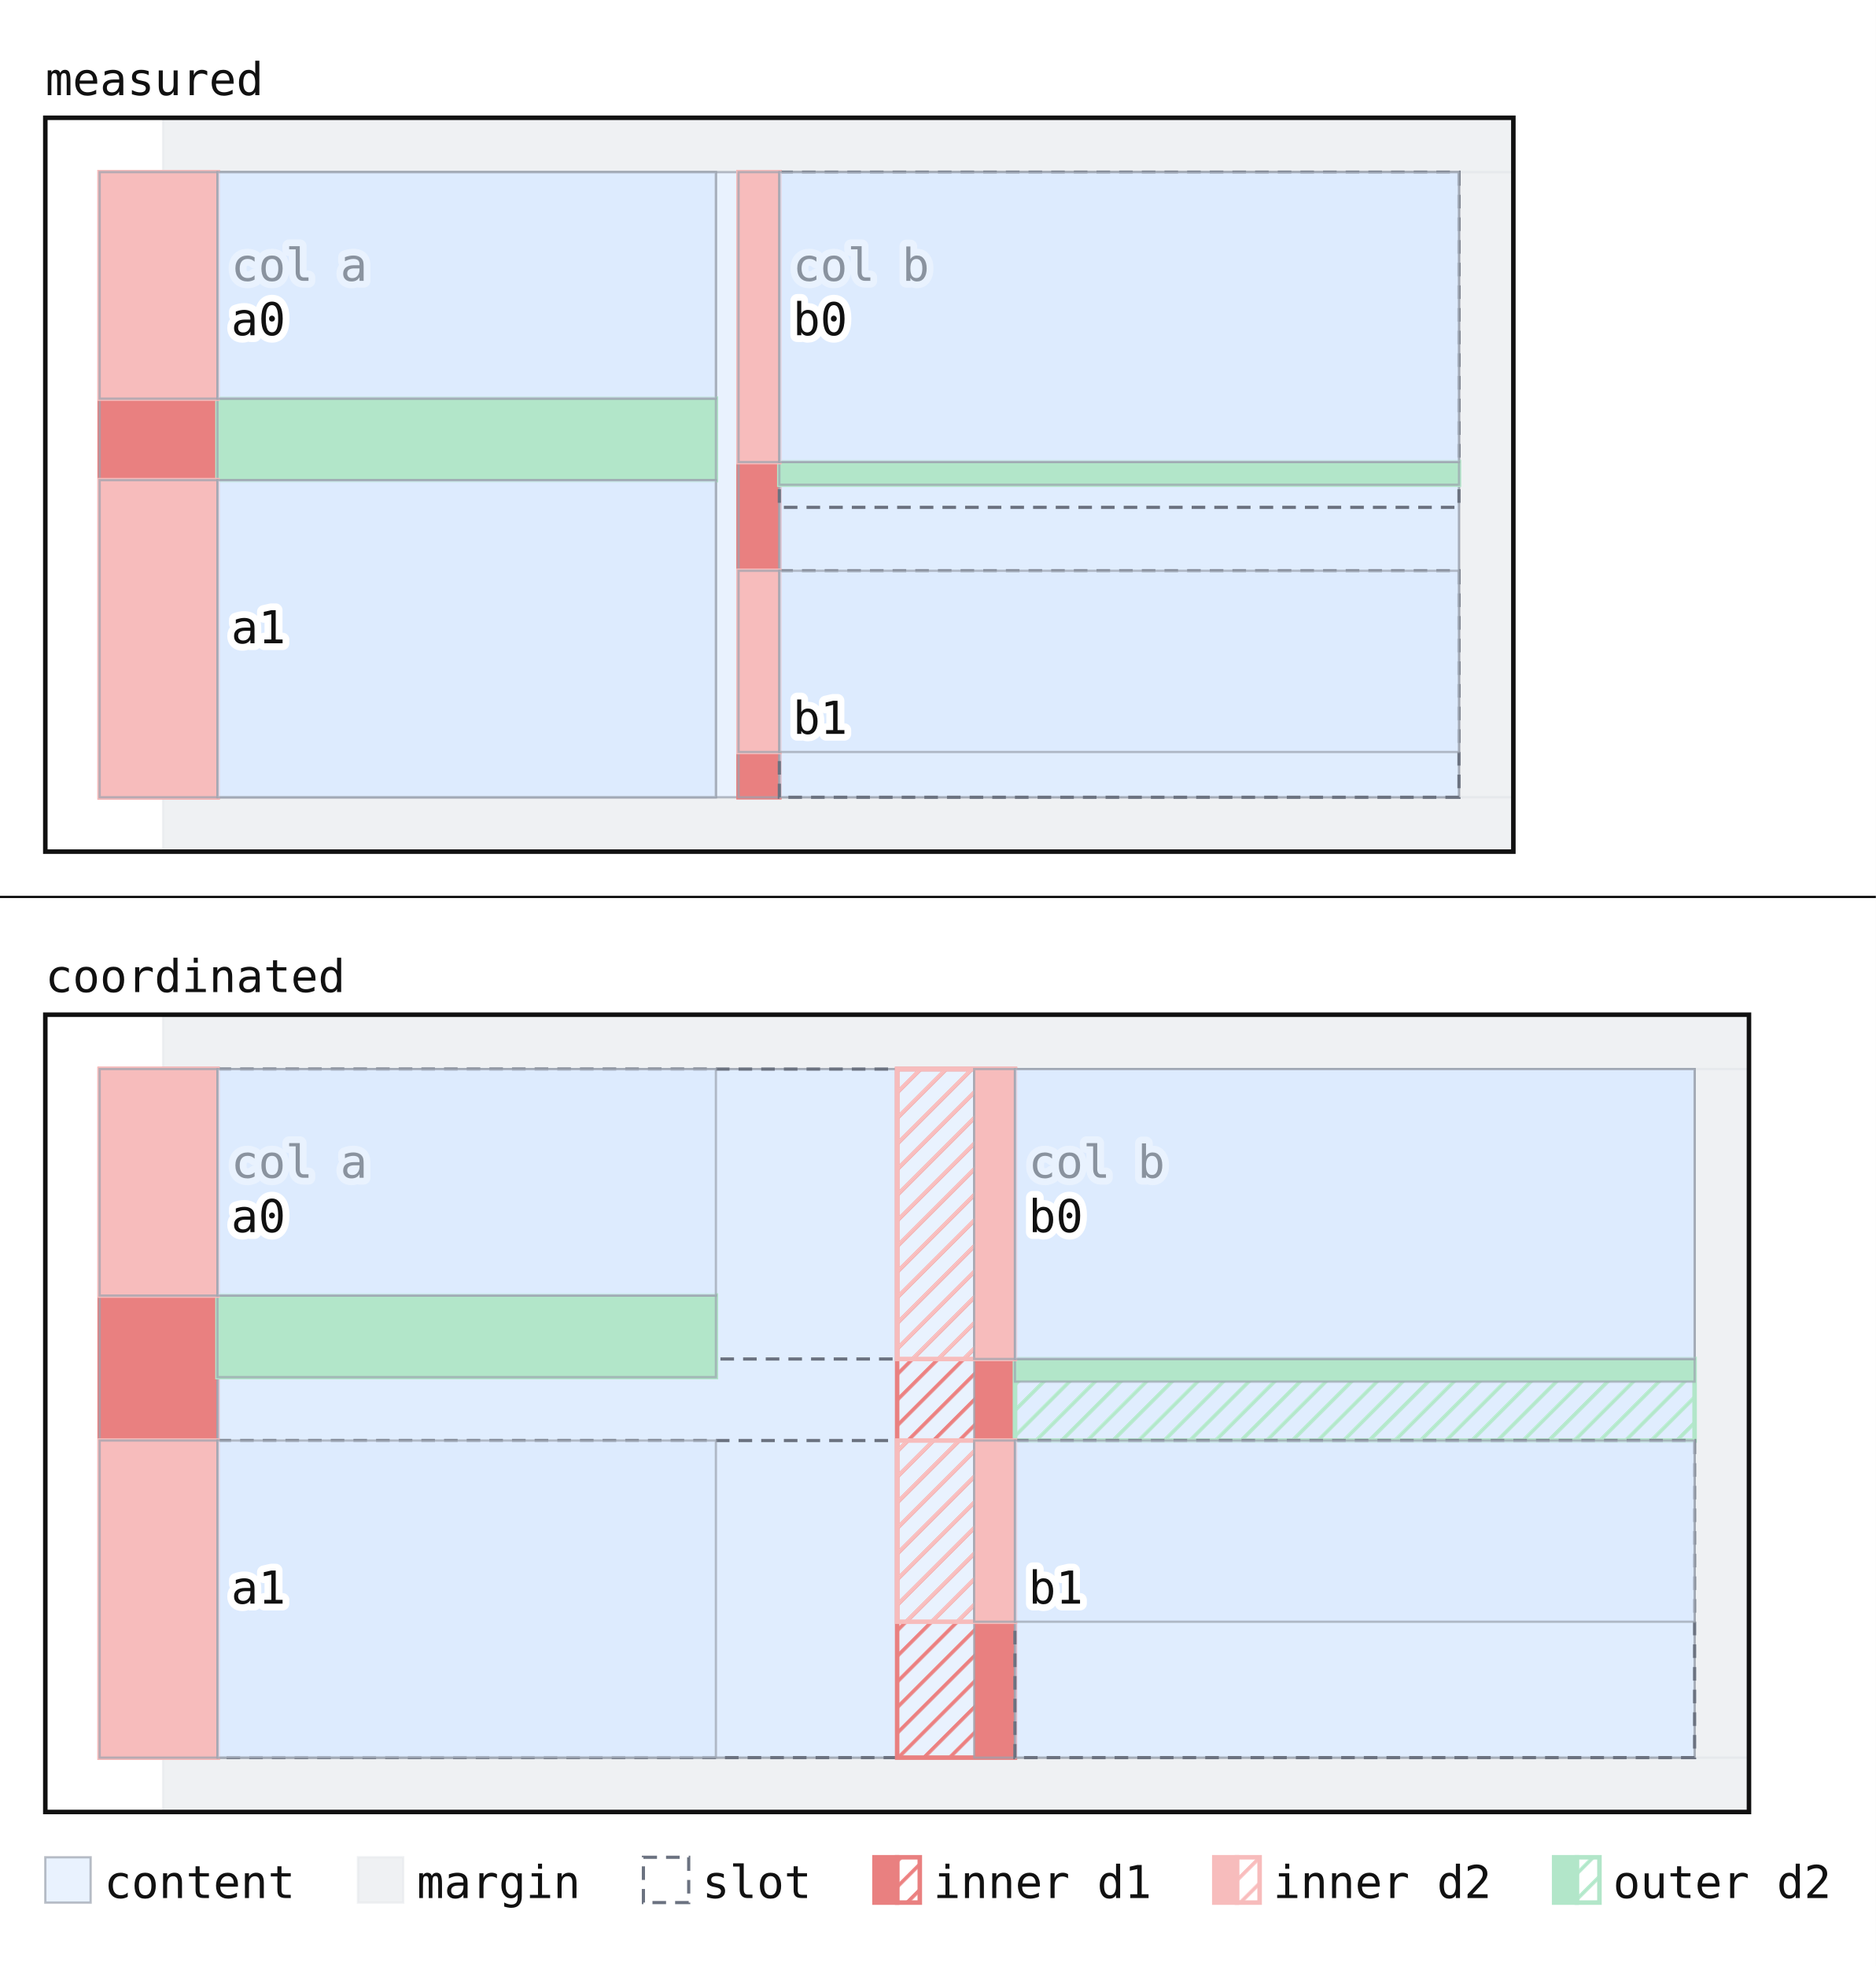
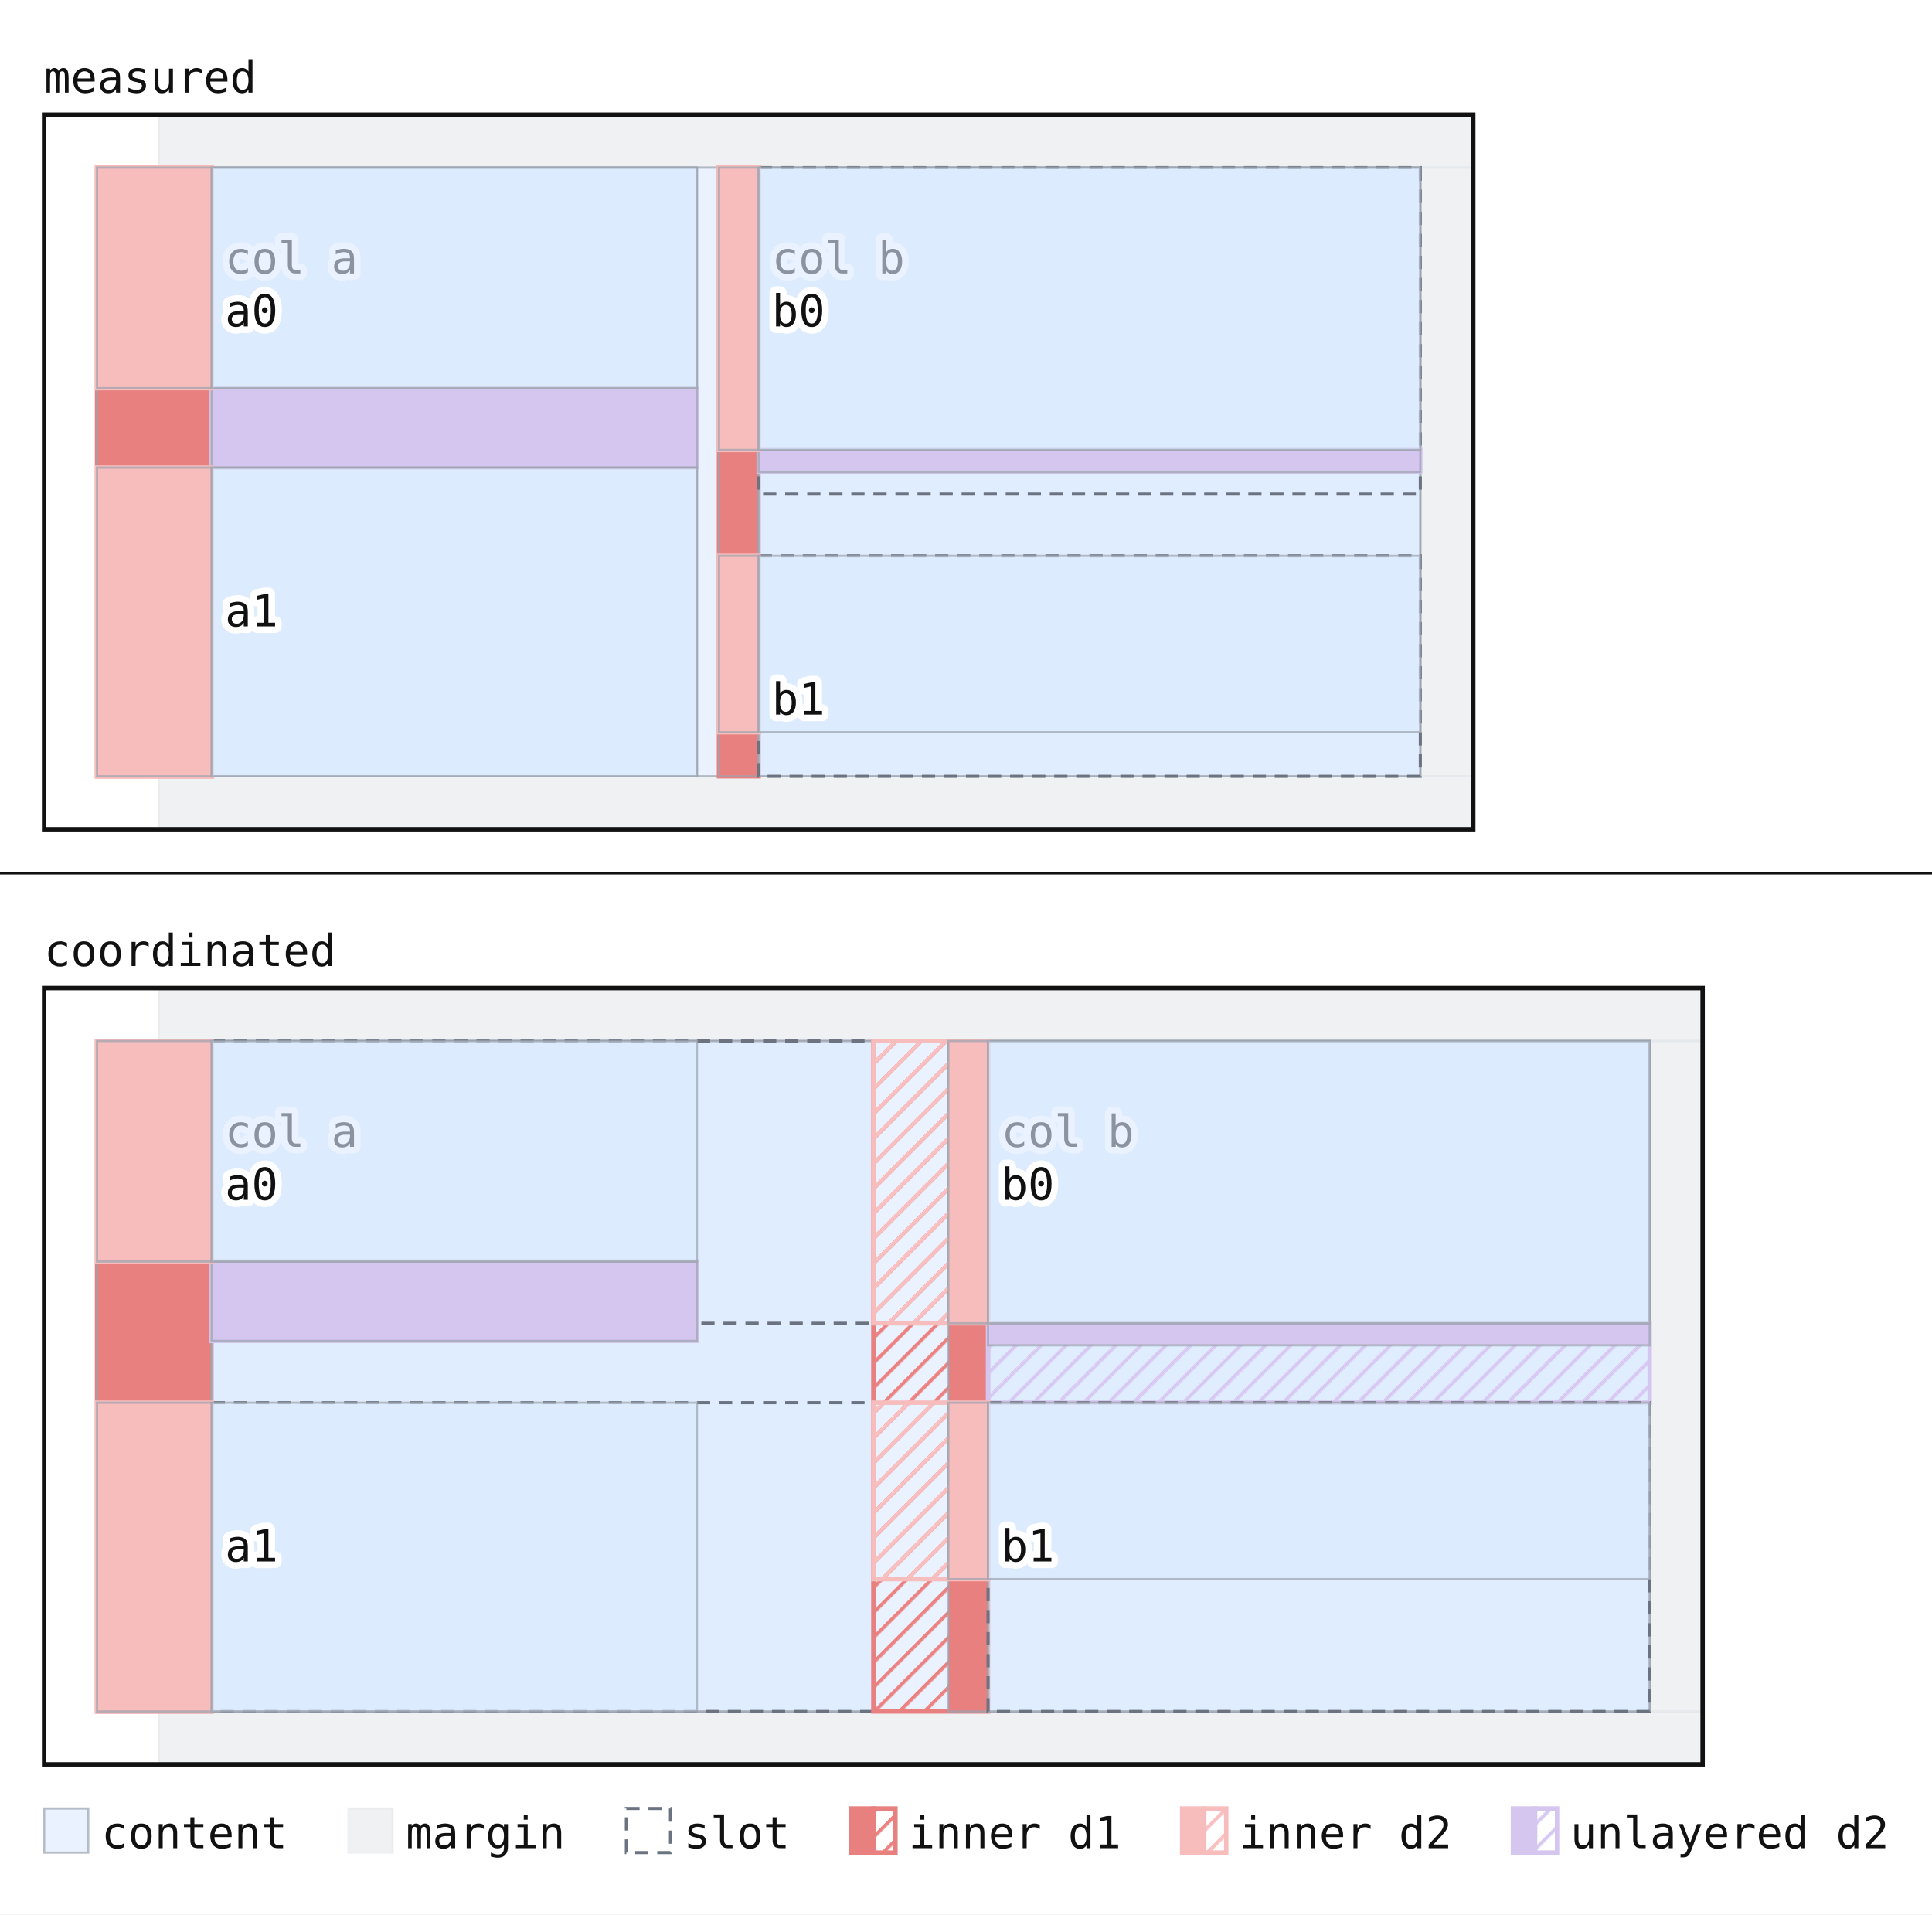
- <svg xmlns="http://www.w3.org/2000/svg" viewBox="-10 -10 414 434" font-family="monospace" font-size="10">
+ <svg xmlns="http://www.w3.org/2000/svg" viewBox="-10 -10 438 434" font-family="monospace" font-size="10">
  <defs>
    <pattern id="hatch-i1" patternUnits="userSpaceOnUse" width="4" height="4" patternTransform="rotate(45)">
      <line x1="0" y1="0" x2="0" y2="4" stroke="#e98080" stroke-width="1.6" />
    </pattern>
    <pattern id="hatch-i2" patternUnits="userSpaceOnUse" width="4" height="4" patternTransform="rotate(45)">
      <line x1="0" y1="0" x2="0" y2="4" stroke="#f7bcbc" stroke-width="1.6" />
    </pattern>
-     <pattern id="hatch-o2" patternUnits="userSpaceOnUse" width="4" height="4" patternTransform="rotate(45)">
-       <line x1="0" y1="0" x2="0" y2="4" stroke="#b2e6c9" stroke-width="1.6" />
+     <pattern id="hatch-u2" patternUnits="userSpaceOnUse" width="4" height="4" patternTransform="rotate(45)">
+       <line x1="0" y1="0" x2="0" y2="4" stroke="#d5c6ef" stroke-width="1.6" />
    </pattern>
  </defs>
-   <rect x="-10" y="-10" width="414" height="434" fill="#ffffff" />
+   <rect x="-10" y="-10" width="438" height="434" fill="#ffffff" />
  <rect x="0" y="0" width="0" height="0" fill="#dbeafe" fill-opacity="0.6" stroke="#9ca3af" stroke-width="0.5" stroke-opacity="0.7" />
  <text x="0" y="11" fill="#111111" stroke="#ffffff" stroke-width="3" stroke-linejoin="round" paint-order="stroke">measured</text>
  <rect x="26" y="16" width="298" height="12" fill="#e5e7eb" fill-opacity="0.6" stroke="#e5e7eb" stroke-width="0.5" stroke-opacity="0.6" />
  <rect x="26" y="166" width="298" height="12" fill="#e5e7eb" fill-opacity="0.6" stroke="#e5e7eb" stroke-width="0.5" stroke-opacity="0.6" />
  <rect x="26" y="28" width="12" height="138" fill="#e5e7eb" fill-opacity="0.6" stroke="#e5e7eb" stroke-width="0.5" stroke-opacity="0.6" />
  <rect x="312" y="28" width="12" height="138" fill="#e5e7eb" fill-opacity="0.6" stroke="#e5e7eb" stroke-width="0.5" stroke-opacity="0.6" />
  <rect x="38" y="28" width="274" height="138" fill="#dbeafe" fill-opacity="0.6" stroke="#9ca3af" stroke-width="0.5" stroke-opacity="0.7" />
  <rect x="12" y="28" width="26" height="138" fill="url(#hatch-i1)" stroke="#e98080" stroke-width="1" />
  <rect x="12" y="28" width="26" height="138" fill="#e98080" stroke="#9ca3af" stroke-width="0.5" stroke-opacity="0.7" />
  <rect x="38" y="28" width="110" height="138" fill="#dbeafe" fill-opacity="0.6" stroke="#9ca3af" stroke-width="0.5" stroke-opacity="0.7" />
  <text x="41" y="52" fill="#111111" stroke="#ffffff" stroke-width="3" stroke-linejoin="round" paint-order="stroke">col a</text>
-   <rect x="38" y="78" width="110" height="18" fill="url(#hatch-o2)" stroke="#b2e6c9" stroke-width="1" />
-   <rect x="38" y="78" width="110" height="18" fill="#b2e6c9" stroke="#9ca3af" stroke-width="0.5" stroke-opacity="0.7" />
+   <rect x="38" y="78" width="110" height="18" fill="url(#hatch-u2)" stroke="#d5c6ef" stroke-width="1" />
+   <rect x="38" y="78" width="110" height="18" fill="#d5c6ef" stroke="#9ca3af" stroke-width="0.5" stroke-opacity="0.7" />
  <rect x="12" y="28" width="26" height="50" fill="url(#hatch-i2)" stroke="#f7bcbc" stroke-width="1" />
  <rect x="12" y="28" width="26" height="50" fill="#f7bcbc" stroke="#9ca3af" stroke-width="0.5" stroke-opacity="0.7" />
  <rect x="38" y="28" width="110" height="50" fill="#dbeafe" fill-opacity="0.6" stroke="#9ca3af" stroke-width="0.5" stroke-opacity="0.7" />
  <text x="41" y="64" fill="#111111" stroke="#ffffff" stroke-width="3" stroke-linejoin="round" paint-order="stroke">a0</text>
  <rect x="12" y="96" width="26" height="70" fill="url(#hatch-i2)" stroke="#f7bcbc" stroke-width="1" />
  <rect x="12" y="96" width="26" height="70" fill="#f7bcbc" stroke="#9ca3af" stroke-width="0.5" stroke-opacity="0.7" />
  <rect x="38" y="96" width="110" height="70" fill="#dbeafe" fill-opacity="0.6" stroke="#9ca3af" stroke-width="0.5" stroke-opacity="0.7" />
  <text x="41" y="132" fill="#111111" stroke="#ffffff" stroke-width="3" stroke-linejoin="round" paint-order="stroke">a1</text>
  <rect x="153" y="28" width="9" height="138" fill="url(#hatch-i1)" stroke="#e98080" stroke-width="1" />
  <rect x="153" y="28" width="9" height="138" fill="#e98080" stroke="#9ca3af" stroke-width="0.5" stroke-opacity="0.7" />
  <rect x="162" y="28" width="150" height="138" fill="#dbeafe" fill-opacity="0.6" stroke="#9ca3af" stroke-width="0.5" stroke-opacity="0.7" />
  <text x="165" y="52" fill="#111111" stroke="#ffffff" stroke-width="3" stroke-linejoin="round" paint-order="stroke">col b</text>
  <rect x="162" y="28" width="150" height="74" fill="none" stroke="#6b7280" stroke-width="0.7" stroke-dasharray="3 2" />
-   <rect x="162" y="92" width="150" height="5" fill="url(#hatch-o2)" stroke="#b2e6c9" stroke-width="1" />
-   <rect x="162" y="92" width="150" height="5" fill="#b2e6c9" stroke="#9ca3af" stroke-width="0.5" stroke-opacity="0.7" />
+   <rect x="162" y="92" width="150" height="5" fill="url(#hatch-u2)" stroke="#d5c6ef" stroke-width="1" />
+   <rect x="162" y="92" width="150" height="5" fill="#d5c6ef" stroke="#9ca3af" stroke-width="0.5" stroke-opacity="0.7" />
  <rect x="153" y="28" width="9" height="64" fill="url(#hatch-i2)" stroke="#f7bcbc" stroke-width="1" />
  <rect x="153" y="28" width="9" height="64" fill="#f7bcbc" stroke="#9ca3af" stroke-width="0.5" stroke-opacity="0.7" />
  <rect x="162" y="28" width="150" height="64" fill="#dbeafe" fill-opacity="0.6" stroke="#9ca3af" stroke-width="0.5" stroke-opacity="0.7" />
  <text x="165" y="64" fill="#111111" stroke="#ffffff" stroke-width="3" stroke-linejoin="round" paint-order="stroke">b0</text>
  <rect x="162" y="116" width="150" height="50" fill="none" stroke="#6b7280" stroke-width="0.7" stroke-dasharray="3 2" />
  <rect x="153" y="116" width="9" height="40" fill="url(#hatch-i2)" stroke="#f7bcbc" stroke-width="1" />
  <rect x="153" y="116" width="9" height="40" fill="#f7bcbc" stroke="#9ca3af" stroke-width="0.5" stroke-opacity="0.7" />
  <rect x="162" y="116" width="150" height="40" fill="#dbeafe" fill-opacity="0.6" stroke="#9ca3af" stroke-width="0.5" stroke-opacity="0.7" />
  <text x="165" y="152" fill="#111111" stroke="#ffffff" stroke-width="3" stroke-linejoin="round" paint-order="stroke">b1</text>
  <rect x="0" y="16" width="324" height="162" fill="none" stroke="#111111" stroke-width="1" />
  <rect x="0" y="198" width="0" height="0" fill="#dbeafe" fill-opacity="0.6" stroke="#9ca3af" stroke-width="0.5" stroke-opacity="0.7" />
  <text x="0" y="209" fill="#111111" stroke="#ffffff" stroke-width="3" stroke-linejoin="round" paint-order="stroke">coordinated</text>
  <rect x="26" y="214" width="350" height="12" fill="#e5e7eb" fill-opacity="0.6" stroke="#e5e7eb" stroke-width="0.5" stroke-opacity="0.6" />
  <rect x="26" y="378" width="350" height="12" fill="#e5e7eb" fill-opacity="0.6" stroke="#e5e7eb" stroke-width="0.5" stroke-opacity="0.6" />
  <rect x="26" y="226" width="12" height="152" fill="#e5e7eb" fill-opacity="0.6" stroke="#e5e7eb" stroke-width="0.5" stroke-opacity="0.6" />
  <rect x="364" y="226" width="12" height="152" fill="#e5e7eb" fill-opacity="0.6" stroke="#e5e7eb" stroke-width="0.5" stroke-opacity="0.6" />
  <rect x="38" y="226" width="326" height="152" fill="#dbeafe" fill-opacity="0.6" stroke="#9ca3af" stroke-width="0.5" stroke-opacity="0.7" />
  <rect x="12" y="226" width="26" height="152" fill="url(#hatch-i1)" stroke="#e98080" stroke-width="1" />
  <rect x="12" y="226" width="26" height="152" fill="#e98080" stroke="#9ca3af" stroke-width="0.5" stroke-opacity="0.7" />
  <rect x="38" y="226" width="150" height="152" fill="#dbeafe" fill-opacity="0.6" stroke="#9ca3af" stroke-width="0.5" stroke-opacity="0.7" />
  <text x="41" y="250" fill="#111111" stroke="#ffffff" stroke-width="3" stroke-linejoin="round" paint-order="stroke">col a</text>
  <rect x="38" y="226" width="150" height="64" fill="none" stroke="#6b7280" stroke-width="0.7" stroke-dasharray="3 2" />
-   <rect x="38" y="276" width="110" height="18" fill="url(#hatch-o2)" stroke="#b2e6c9" stroke-width="1" />
-   <rect x="38" y="276" width="110" height="18" fill="#b2e6c9" stroke="#9ca3af" stroke-width="0.5" stroke-opacity="0.7" />
+   <rect x="38" y="276" width="110" height="18" fill="url(#hatch-u2)" stroke="#d5c6ef" stroke-width="1" />
+   <rect x="38" y="276" width="110" height="18" fill="#d5c6ef" stroke="#9ca3af" stroke-width="0.5" stroke-opacity="0.7" />
  <rect x="12" y="226" width="26" height="50" fill="url(#hatch-i2)" stroke="#f7bcbc" stroke-width="1" />
  <rect x="12" y="226" width="26" height="50" fill="#f7bcbc" stroke="#9ca3af" stroke-width="0.5" stroke-opacity="0.7" />
  <rect x="38" y="226" width="110" height="50" fill="#dbeafe" fill-opacity="0.6" stroke="#9ca3af" stroke-width="0.5" stroke-opacity="0.7" />
  <text x="41" y="262" fill="#111111" stroke="#ffffff" stroke-width="3" stroke-linejoin="round" paint-order="stroke">a0</text>
  <rect x="38" y="308" width="150" height="70" fill="none" stroke="#6b7280" stroke-width="0.7" stroke-dasharray="3 2" />
  <rect x="12" y="308" width="26" height="70" fill="url(#hatch-i2)" stroke="#f7bcbc" stroke-width="1" />
  <rect x="12" y="308" width="26" height="70" fill="#f7bcbc" stroke="#9ca3af" stroke-width="0.5" stroke-opacity="0.7" />
  <rect x="38" y="308" width="110" height="70" fill="#dbeafe" fill-opacity="0.6" stroke="#9ca3af" stroke-width="0.5" stroke-opacity="0.7" />
  <text x="41" y="344" fill="#111111" stroke="#ffffff" stroke-width="3" stroke-linejoin="round" paint-order="stroke">a1</text>
  <rect x="188" y="226" width="26" height="152" fill="url(#hatch-i1)" stroke="#e98080" stroke-width="1" />
  <rect x="205" y="226" width="9" height="152" fill="#e98080" stroke="#9ca3af" stroke-width="0.5" stroke-opacity="0.7" />
  <rect x="214" y="226" width="150" height="152" fill="#dbeafe" fill-opacity="0.6" stroke="#9ca3af" stroke-width="0.5" stroke-opacity="0.7" />
  <text x="217" y="250" fill="#111111" stroke="#ffffff" stroke-width="3" stroke-linejoin="round" paint-order="stroke">col b</text>
-   <rect x="214" y="290" width="150" height="18" fill="url(#hatch-o2)" stroke="#b2e6c9" stroke-width="1" />
-   <rect x="214" y="290" width="150" height="5" fill="#b2e6c9" stroke="#9ca3af" stroke-width="0.5" stroke-opacity="0.7" />
+   <rect x="214" y="290" width="150" height="18" fill="url(#hatch-u2)" stroke="#d5c6ef" stroke-width="1" />
+   <rect x="214" y="290" width="150" height="5" fill="#d5c6ef" stroke="#9ca3af" stroke-width="0.5" stroke-opacity="0.7" />
  <rect x="188" y="226" width="26" height="64" fill="url(#hatch-i2)" stroke="#f7bcbc" stroke-width="1" />
  <rect x="205" y="226" width="9" height="64" fill="#f7bcbc" stroke="#9ca3af" stroke-width="0.5" stroke-opacity="0.7" />
  <rect x="214" y="226" width="150" height="64" fill="#dbeafe" fill-opacity="0.6" stroke="#9ca3af" stroke-width="0.5" stroke-opacity="0.7" />
  <text x="217" y="262" fill="#111111" stroke="#ffffff" stroke-width="3" stroke-linejoin="round" paint-order="stroke">b0</text>
  <rect x="214" y="308" width="150" height="70" fill="none" stroke="#6b7280" stroke-width="0.7" stroke-dasharray="3 2" />
  <rect x="188" y="308" width="26" height="40" fill="url(#hatch-i2)" stroke="#f7bcbc" stroke-width="1" />
  <rect x="205" y="308" width="9" height="40" fill="#f7bcbc" stroke="#9ca3af" stroke-width="0.5" stroke-opacity="0.7" />
  <rect x="214" y="308" width="150" height="40" fill="#dbeafe" fill-opacity="0.6" stroke="#9ca3af" stroke-width="0.5" stroke-opacity="0.7" />
  <text x="217" y="344" fill="#111111" stroke="#ffffff" stroke-width="3" stroke-linejoin="round" paint-order="stroke">b1</text>
  <rect x="0" y="214" width="376" height="176" fill="none" stroke="#111111" stroke-width="1" />
  <rect x="0" y="400" width="10" height="10" fill="#dbeafe" fill-opacity="0.6" stroke="#9ca3af" stroke-width="0.5" stroke-opacity="0.7" />
  <text x="13" y="409" fill="#111111" stroke="#ffffff" stroke-width="3" stroke-linejoin="round" paint-order="stroke">content</text>
  <rect x="69" y="400" width="10" height="10" fill="#e5e7eb" fill-opacity="0.6" stroke="#e5e7eb" stroke-width="0.5" stroke-opacity="0.6" />
  <text x="82" y="409" fill="#111111" stroke="#ffffff" stroke-width="3" stroke-linejoin="round" paint-order="stroke">margin</text>
  <rect x="132" y="400" width="10" height="10" fill="none" stroke="#6b7280" stroke-width="0.7" stroke-dasharray="3 2" />
  <text x="145" y="409" fill="#111111" stroke="#ffffff" stroke-width="3" stroke-linejoin="round" paint-order="stroke">slot</text>
  <rect x="183" y="400" width="5" height="10" fill="#e98080" stroke="#e98080" stroke-width="1" />
  <rect x="188" y="400" width="5" height="10" fill="url(#hatch-i1)" stroke="#e98080" stroke-width="1" />
  <text x="196" y="409" fill="#111111" stroke="#ffffff" stroke-width="3" stroke-linejoin="round" paint-order="stroke">inner d1</text>
  <rect x="258" y="400" width="5" height="10" fill="#f7bcbc" stroke="#f7bcbc" stroke-width="1" />
  <rect x="263" y="400" width="5" height="10" fill="url(#hatch-i2)" stroke="#f7bcbc" stroke-width="1" />
  <text x="271" y="409" fill="#111111" stroke="#ffffff" stroke-width="3" stroke-linejoin="round" paint-order="stroke">inner d2</text>
-   <rect x="333" y="400" width="5" height="10" fill="#b2e6c9" stroke="#b2e6c9" stroke-width="1" />
-   <rect x="338" y="400" width="5" height="10" fill="url(#hatch-o2)" stroke="#b2e6c9" stroke-width="1" />
-   <text x="346" y="409" fill="#111111" stroke="#ffffff" stroke-width="3" stroke-linejoin="round" paint-order="stroke">outer d2</text>
-   <line x1="-10" y1="188" x2="404" y2="188" stroke="#111111" stroke-width="0.5" />
+   <rect x="333" y="400" width="5" height="10" fill="#d5c6ef" stroke="#d5c6ef" stroke-width="1" />
+   <rect x="338" y="400" width="5" height="10" fill="url(#hatch-u2)" stroke="#d5c6ef" stroke-width="1" />
+   <text x="346" y="409" fill="#111111" stroke="#ffffff" stroke-width="3" stroke-linejoin="round" paint-order="stroke">unlayered d2</text>
+   <line x1="-10" y1="188" x2="428" y2="188" stroke="#111111" stroke-width="0.5" />
</svg>
